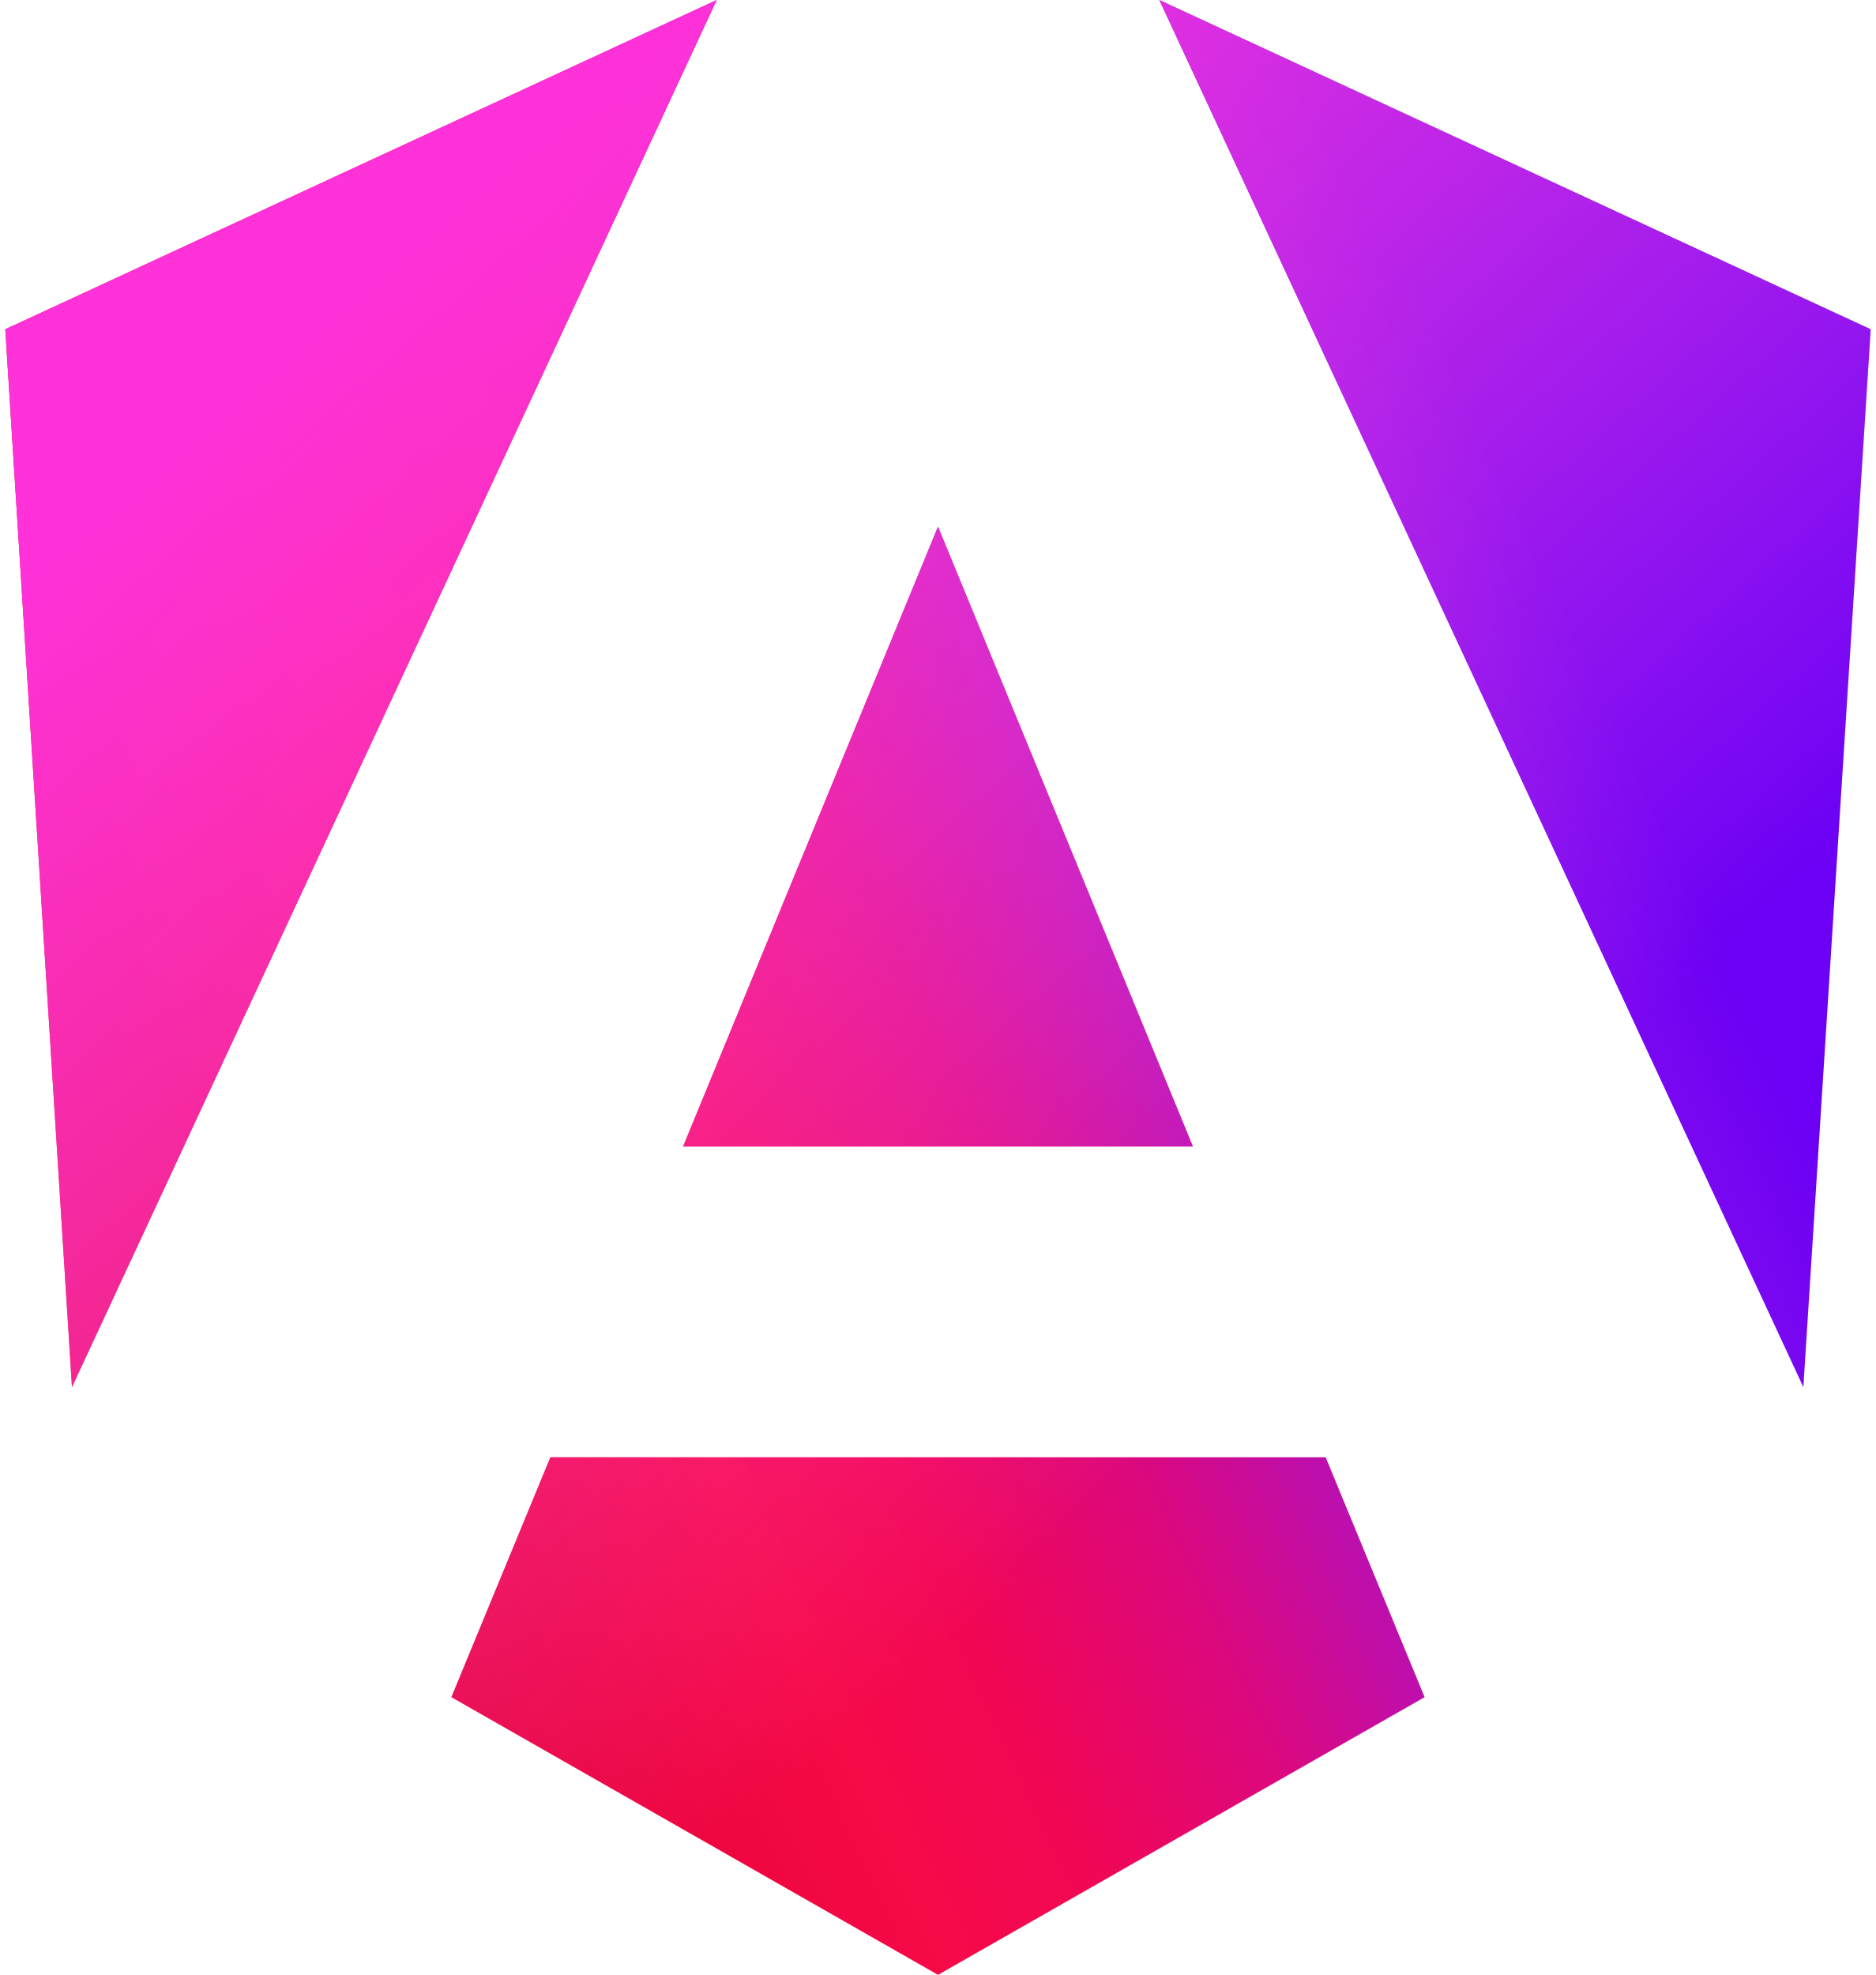
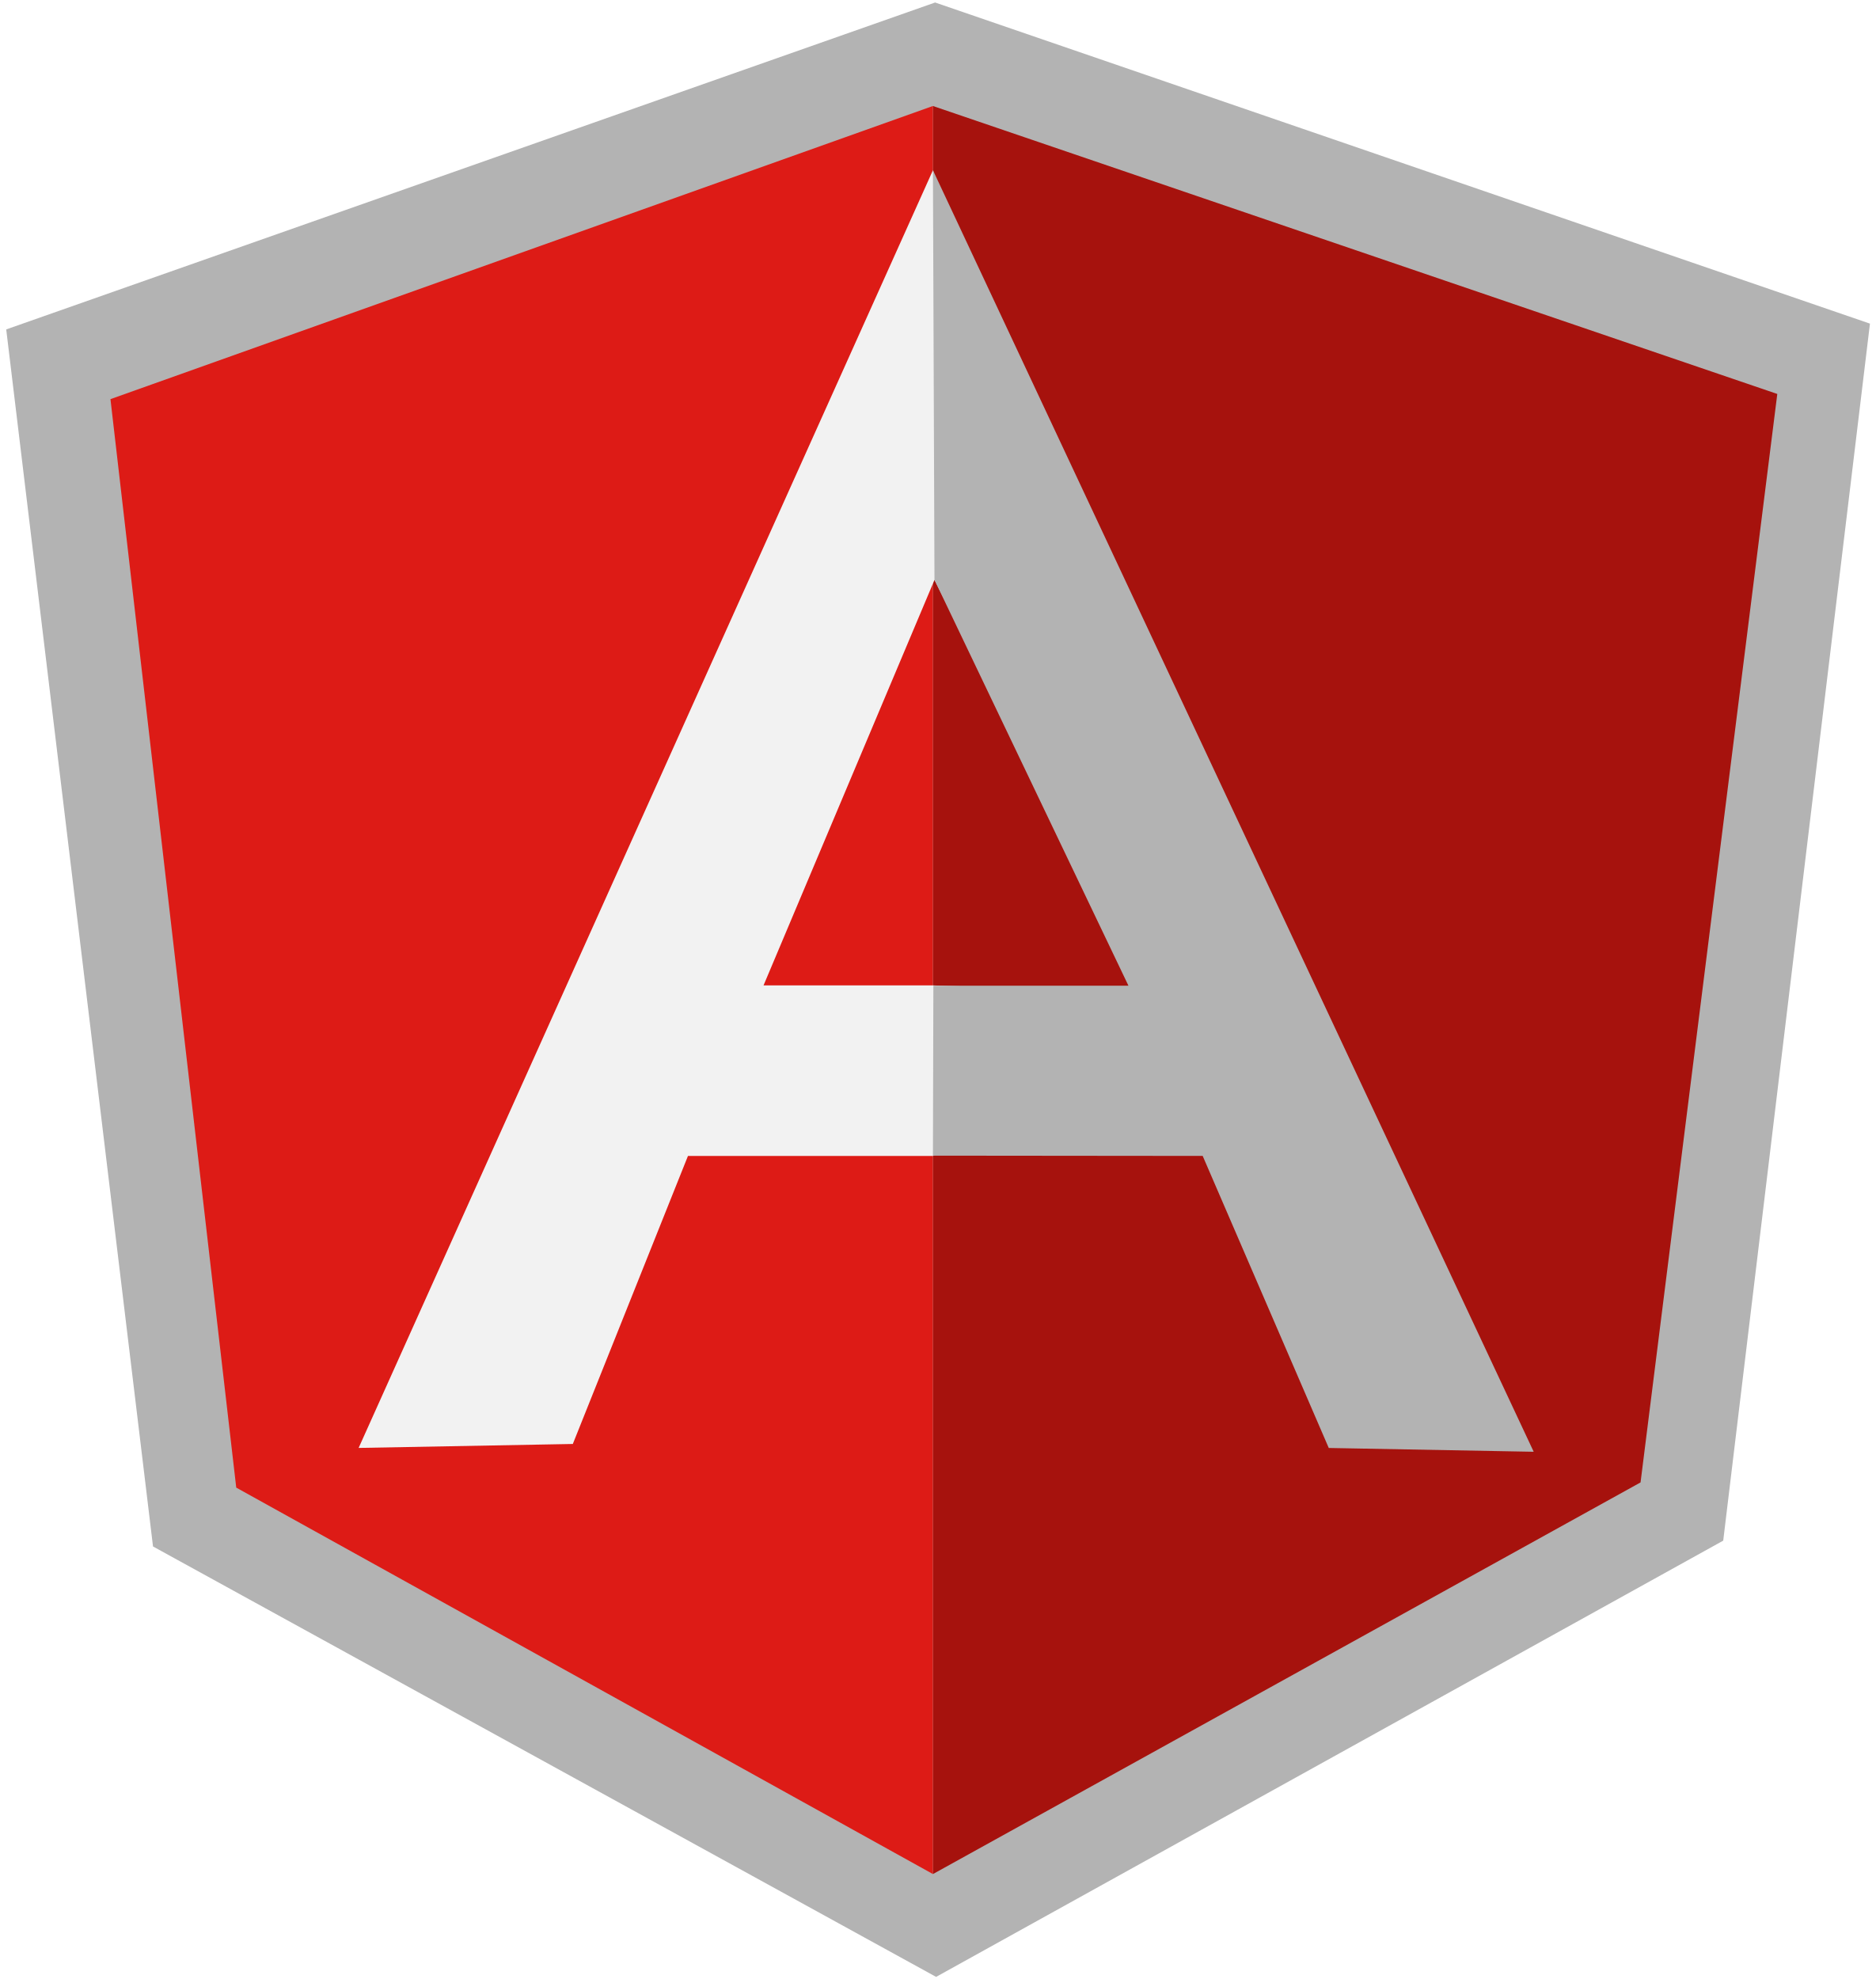
- <svg xmlns="http://www.w3.org/2000/svg" width="0.95em" height="1em" viewBox="0 0 256 271">
-   <defs>
-     <linearGradient id="logosAngularIcon0" x1="25.071%" x2="96.132%" y1="90.929%" y2="55.184%">
-       <stop offset="0%" stop-color="#E40035" />
-       <stop offset="24%" stop-color="#F60A48" />
-       <stop offset="35.2%" stop-color="#F20755" />
-       <stop offset="49.4%" stop-color="#DC087D" />
-       <stop offset="74.5%" stop-color="#9717E7" />
-       <stop offset="100%" stop-color="#6C00F5" />
-     </linearGradient>
-     <linearGradient id="logosAngularIcon1" x1="21.863%" x2="68.367%" y1="12.058%" y2="68.21%">
-       <stop offset="0%" stop-color="#FF31D9" />
-       <stop offset="100%" stop-color="#FF5BE1" stop-opacity="0" />
-     </linearGradient>
-   </defs>
-   <path fill="url(#logosAngularIcon0)" d="m256 45.179l-9.244 145.158L158.373 0L256 45.179Zm-61.217 187.697l-66.782 38.105l-66.784-38.105L74.8 199.958h106.4l13.583 32.918ZM128.001 72.249l34.994 85.076h-69.99l34.996-85.076ZM9.149 190.337L0 45.179L97.627 0L9.149 190.337Z" />
-   <path fill="url(#logosAngularIcon1)" d="m256 45.179l-9.244 145.158L158.373 0L256 45.179Zm-61.217 187.697l-66.782 38.105l-66.784-38.105L74.8 199.958h106.4l13.583 32.918ZM128.001 72.249l34.994 85.076h-69.99l34.996-85.076ZM9.149 190.337L0 45.179L97.627 0L9.149 190.337Z" />
+ <svg xmlns="http://www.w3.org/2000/svg" width="2370" height="2500" viewBox="0 0 256 270" preserveAspectRatio="xMinYMin meet">
+   <path d="M127.606.341L.849 44.95 20.88 211.022l106.86 58.732 107.412-59.528L255.175 44.16 127.606.341z" fill="#B3B3B3" />
+   <path d="M242.532 53.758L127.31 14.466v241.256l96.561-53.441 18.66-148.523z" fill="#A6120D" />
+   <path d="M15.073 54.466l17.165 148.525 95.07 52.731V14.462L15.074 54.465z" fill="#DD1B16" />
+   <path d="M159.027 142.898L127.31 157.73H93.881l-15.714 39.305-29.228.54L127.31 23.227l31.717 119.672zm-3.066-7.467l-28.44-56.303-23.329 55.334h23.117l28.652.97z" fill="#F2F2F2" />
+   <path d="M127.309 23.226l.21 55.902 26.47 55.377h-26.62l-.06 23.189 36.81.035 17.204 39.852 27.967.518-81.981-174.873z" fill="#B3B3B3" />
</svg>
